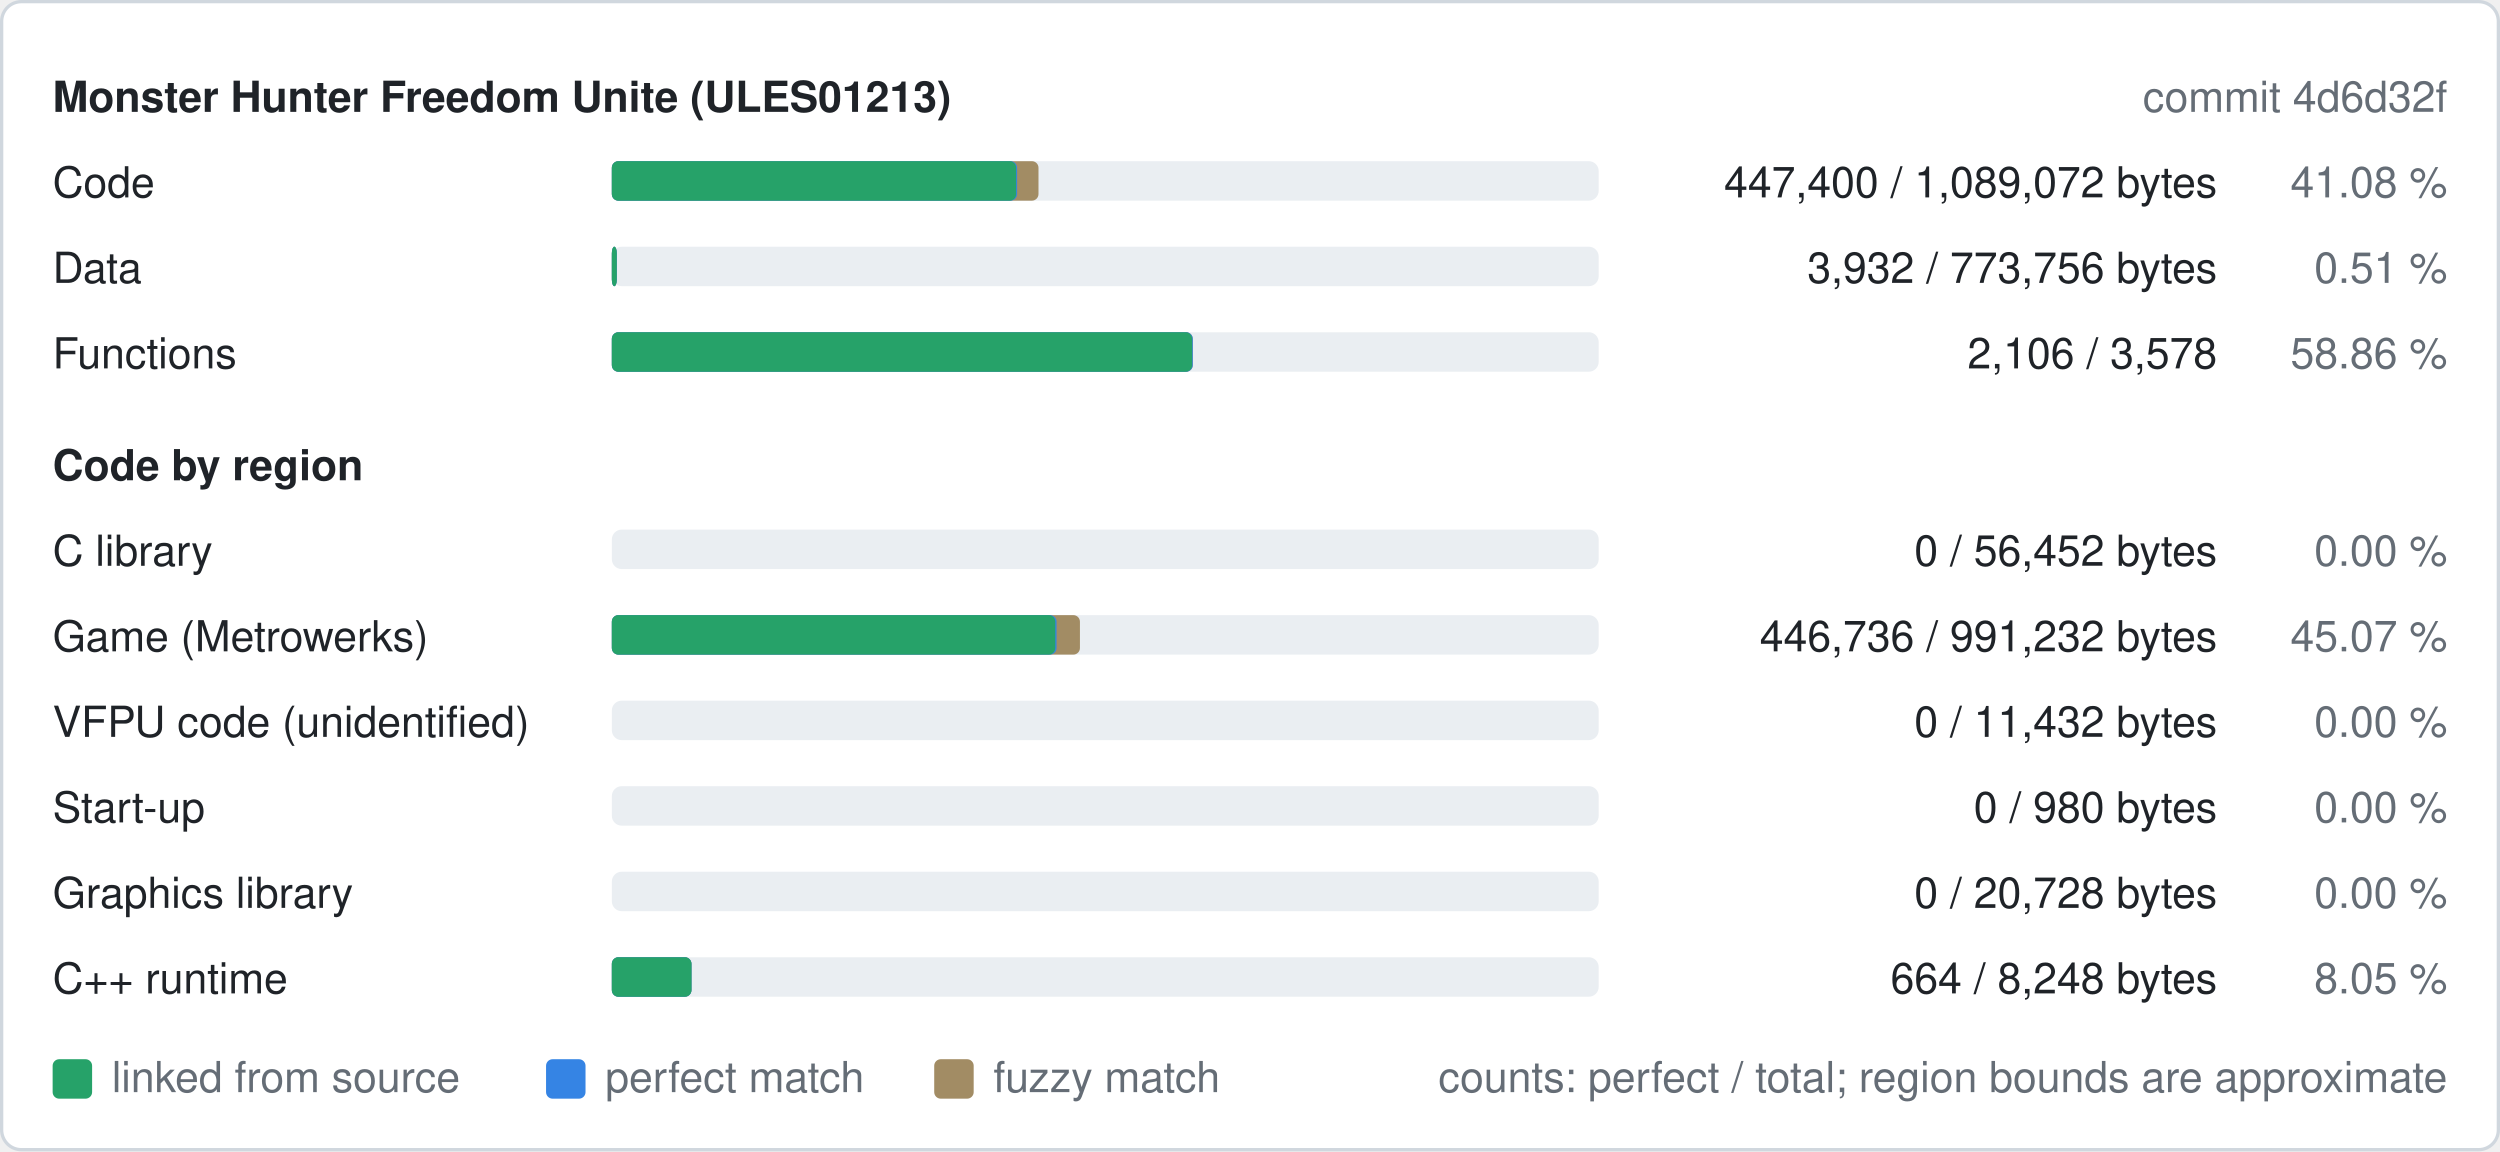
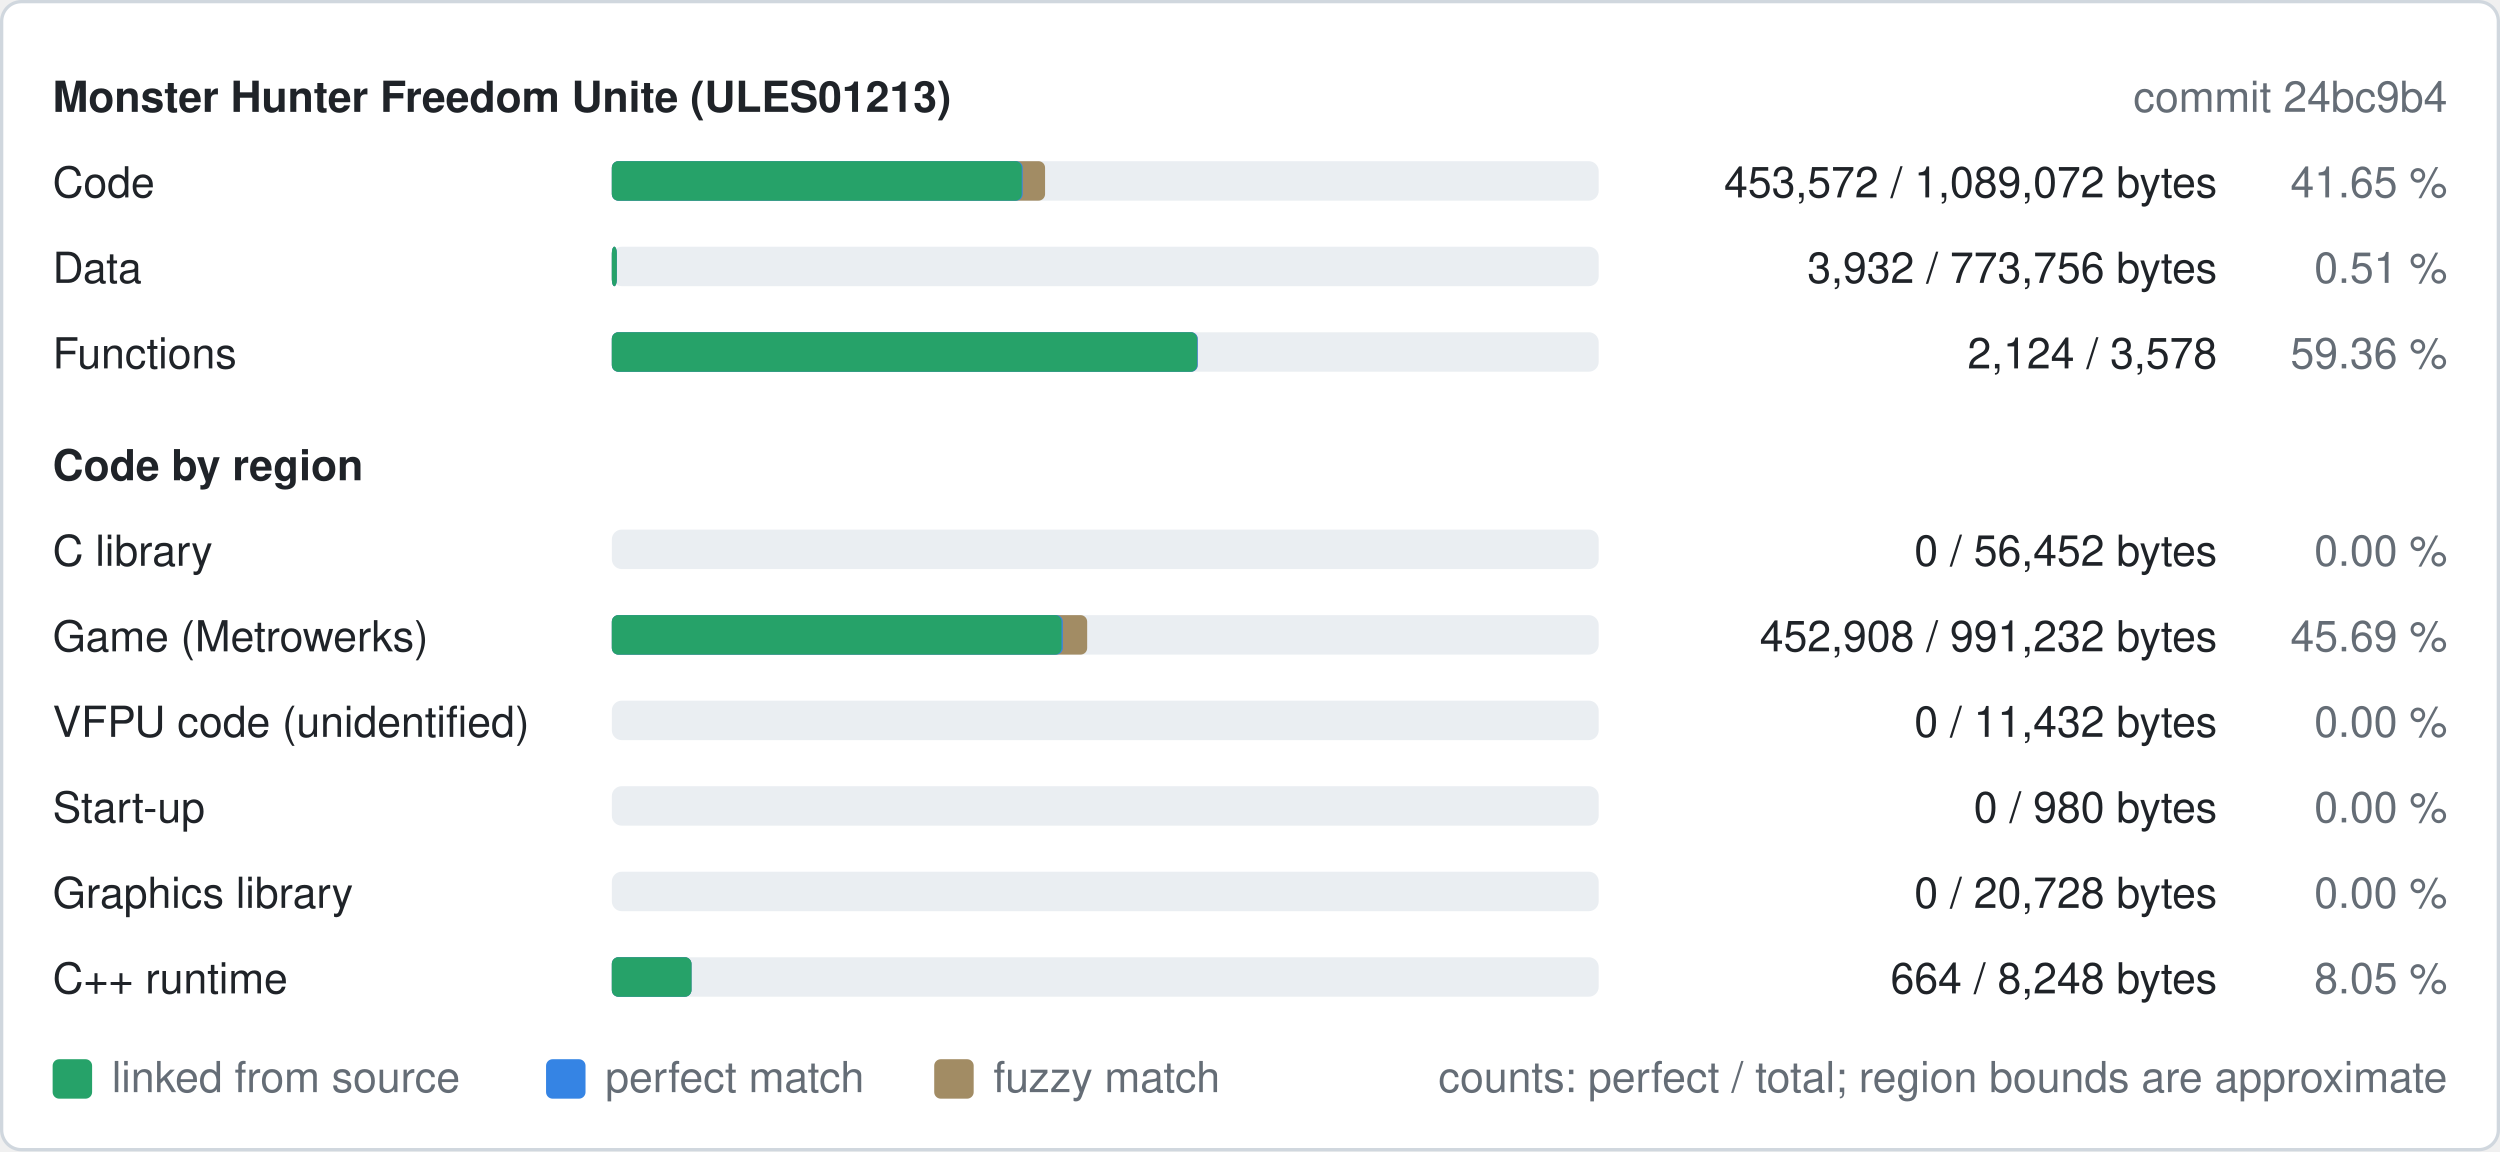
<svg xmlns="http://www.w3.org/2000/svg" width="760" height="350" viewBox="0 0 760 350" role="img" aria-label="Decompilation progress of ULES01213">
  <style>
text{font-family:-apple-system,BlinkMacSystemFont,"Segoe UI",Helvetica,Arial,sans-serif;font-size:13px}
.b{font-weight:600}
.bg{fill:#ffffff;stroke:#d0d7de}.t{fill:#1f2328}.m{fill:#656d76}.track{fill:#eaeef2}.fuzzy{fill:#a28c64}.perfect{fill:#3584e4}.linked{fill:#26a269}
@media (prefers-color-scheme: dark){.bg{fill:#0d1117;stroke:#30363d}.t{fill:#e6edf3}.m{fill:#8d96a0}.track{fill:#21262d}.fuzzy{fill:#a28c64}.perfect{fill:#3584e4}.linked{fill:#2ec27e}}
</style>
  <rect class="bg" x="0.5" y="0.5" width="759" height="349" rx="6" />
  <text class="t b" x="16" y="34">Monster Hunter Freedom Unite (ULES01213)</text>
-   <text class="m" x="744" y="34" text-anchor="end">commit 4d6d32f</text>
+   <text class="m" x="744" y="34" text-anchor="end">commit 24bc9b4</text>
  <text class="t" x="16" y="60">Code</text>
  <rect class="track" x="186" y="49" width="300" height="12" rx="3" />
-   <rect class="fuzzy" x="186" y="49" width="129.7" height="12" rx="2" />
-   <rect class="perfect" x="186" y="49" width="123.2" height="12" rx="2" />
-   <rect class="linked" x="186" y="49" width="122.9" height="12" rx="2" />
-   <text class="t" x="674" y="60" text-anchor="end">447,400 / 1,089,072 bytes</text>
-   <text class="m" x="744" y="60" text-anchor="end">41.08 %</text>
+   <rect class="fuzzy" x="186" y="49" width="131.7" height="12" rx="2" />
+   <rect class="perfect" x="186" y="49" width="124.9" height="12" rx="2" />
+   <rect class="linked" x="186" y="49" width="124.6" height="12" rx="2" />
+   <text class="t" x="674" y="60" text-anchor="end">453,572 / 1,089,072 bytes</text>
+   <text class="m" x="744" y="60" text-anchor="end">41.65 %</text>
  <text class="t" x="16" y="86">Data</text>
  <rect class="track" x="186" y="75" width="300" height="12" rx="3" />
  <rect class="fuzzy" x="186" y="75" width="1.5" height="12" rx="2" />
  <rect class="perfect" x="186" y="75" width="1.5" height="12" rx="2" />
  <rect class="linked" x="186" y="75" width="1.5" height="12" rx="2" />
  <text class="t" x="674" y="86" text-anchor="end">3,932 / 773,756 bytes</text>
  <text class="m" x="744" y="86" text-anchor="end">0.51 %</text>
  <text class="t" x="16" y="112">Functions</text>
  <rect class="track" x="186" y="101" width="300" height="12" rx="3" />
-   <rect class="fuzzy" x="186" y="101" width="176.6" height="12" rx="2" />
-   <rect class="perfect" x="186" y="101" width="176.6" height="12" rx="2" />
-   <rect class="linked" x="186" y="101" width="176.4" height="12" rx="2" />
-   <text class="t" x="674" y="112" text-anchor="end">2,106 / 3,578</text>
-   <text class="m" x="744" y="112" text-anchor="end">58.86 %</text>
+   <rect class="fuzzy" x="186" y="101" width="178.1" height="12" rx="2" />
+   <rect class="perfect" x="186" y="101" width="178.1" height="12" rx="2" />
+   <rect class="linked" x="186" y="101" width="177.9" height="12" rx="2" />
+   <text class="t" x="674" y="112" text-anchor="end">2,124 / 3,578</text>
+   <text class="m" x="744" y="112" text-anchor="end">59.36 %</text>
  <text class="t b" x="16" y="146">Code by region</text>
  <text class="t" x="16" y="172">C library</text>
  <rect class="track" x="186" y="161" width="300" height="12" rx="3" />
  <text class="t" x="674" y="172" text-anchor="end">0 / 56,452 bytes</text>
  <text class="m" x="744" y="172" text-anchor="end">0.00 %</text>
  <text class="t" x="16" y="198">Game (Metrowerks)</text>
  <rect class="track" x="186" y="187" width="300" height="12" rx="3" />
-   <rect class="fuzzy" x="186" y="187" width="142.3" height="12" rx="2" />
-   <rect class="perfect" x="186" y="187" width="135.2" height="12" rx="2" />
-   <rect class="linked" x="186" y="187" width="134.8" height="12" rx="2" />
-   <text class="t" x="674" y="198" text-anchor="end">446,736 / 991,232 bytes</text>
-   <text class="m" x="744" y="198" text-anchor="end">45.07 %</text>
+   <rect class="fuzzy" x="186" y="187" width="144.5" height="12" rx="2" />
+   <rect class="perfect" x="186" y="187" width="137.1" height="12" rx="2" />
+   <rect class="linked" x="186" y="187" width="136.7" height="12" rx="2" />
+   <text class="t" x="674" y="198" text-anchor="end">452,908 / 991,232 bytes</text>
+   <text class="m" x="744" y="198" text-anchor="end">45.69 %</text>
  <text class="t" x="16" y="224">VFPU code (unidentified)</text>
  <rect class="track" x="186" y="213" width="300" height="12" rx="3" />
  <text class="t" x="674" y="224" text-anchor="end">0 / 11,432 bytes</text>
  <text class="m" x="744" y="224" text-anchor="end">0.00 %</text>
  <text class="t" x="16" y="250">Start-up</text>
  <rect class="track" x="186" y="239" width="300" height="12" rx="3" />
  <text class="t" x="674" y="250" text-anchor="end">0 / 980 bytes</text>
  <text class="m" x="744" y="250" text-anchor="end">0.00 %</text>
  <text class="t" x="16" y="276">Graphics library</text>
  <rect class="track" x="186" y="265" width="300" height="12" rx="3" />
  <text class="t" x="674" y="276" text-anchor="end">0 / 20,728 bytes</text>
  <text class="m" x="744" y="276" text-anchor="end">0.00 %</text>
  <text class="t" x="16" y="302">C++ runtime</text>
  <rect class="track" x="186" y="291" width="300" height="12" rx="3" />
  <rect class="fuzzy" x="186" y="291" width="24.2" height="12" rx="2" />
  <rect class="perfect" x="186" y="291" width="24.2" height="12" rx="2" />
  <rect class="linked" x="186" y="291" width="24.2" height="12" rx="2" />
  <text class="t" x="674" y="302" text-anchor="end">664 / 8,248 bytes</text>
  <text class="m" x="744" y="302" text-anchor="end">8.05 %</text>
  <rect class="linked" x="16" y="322" width="12" height="12" rx="2" />
  <text class="m" x="34" y="332">linked from source</text>
  <rect class="perfect" x="166" y="322" width="12" height="12" rx="2" />
  <text class="m" x="184" y="332">perfect match</text>
  <rect class="fuzzy" x="284" y="322" width="12" height="12" rx="2" />
  <text class="m" x="302" y="332">fuzzy match</text>
  <text class="m" x="744" y="332" text-anchor="end">counts: perfect / total; region bounds are approximate</text>
</svg>
